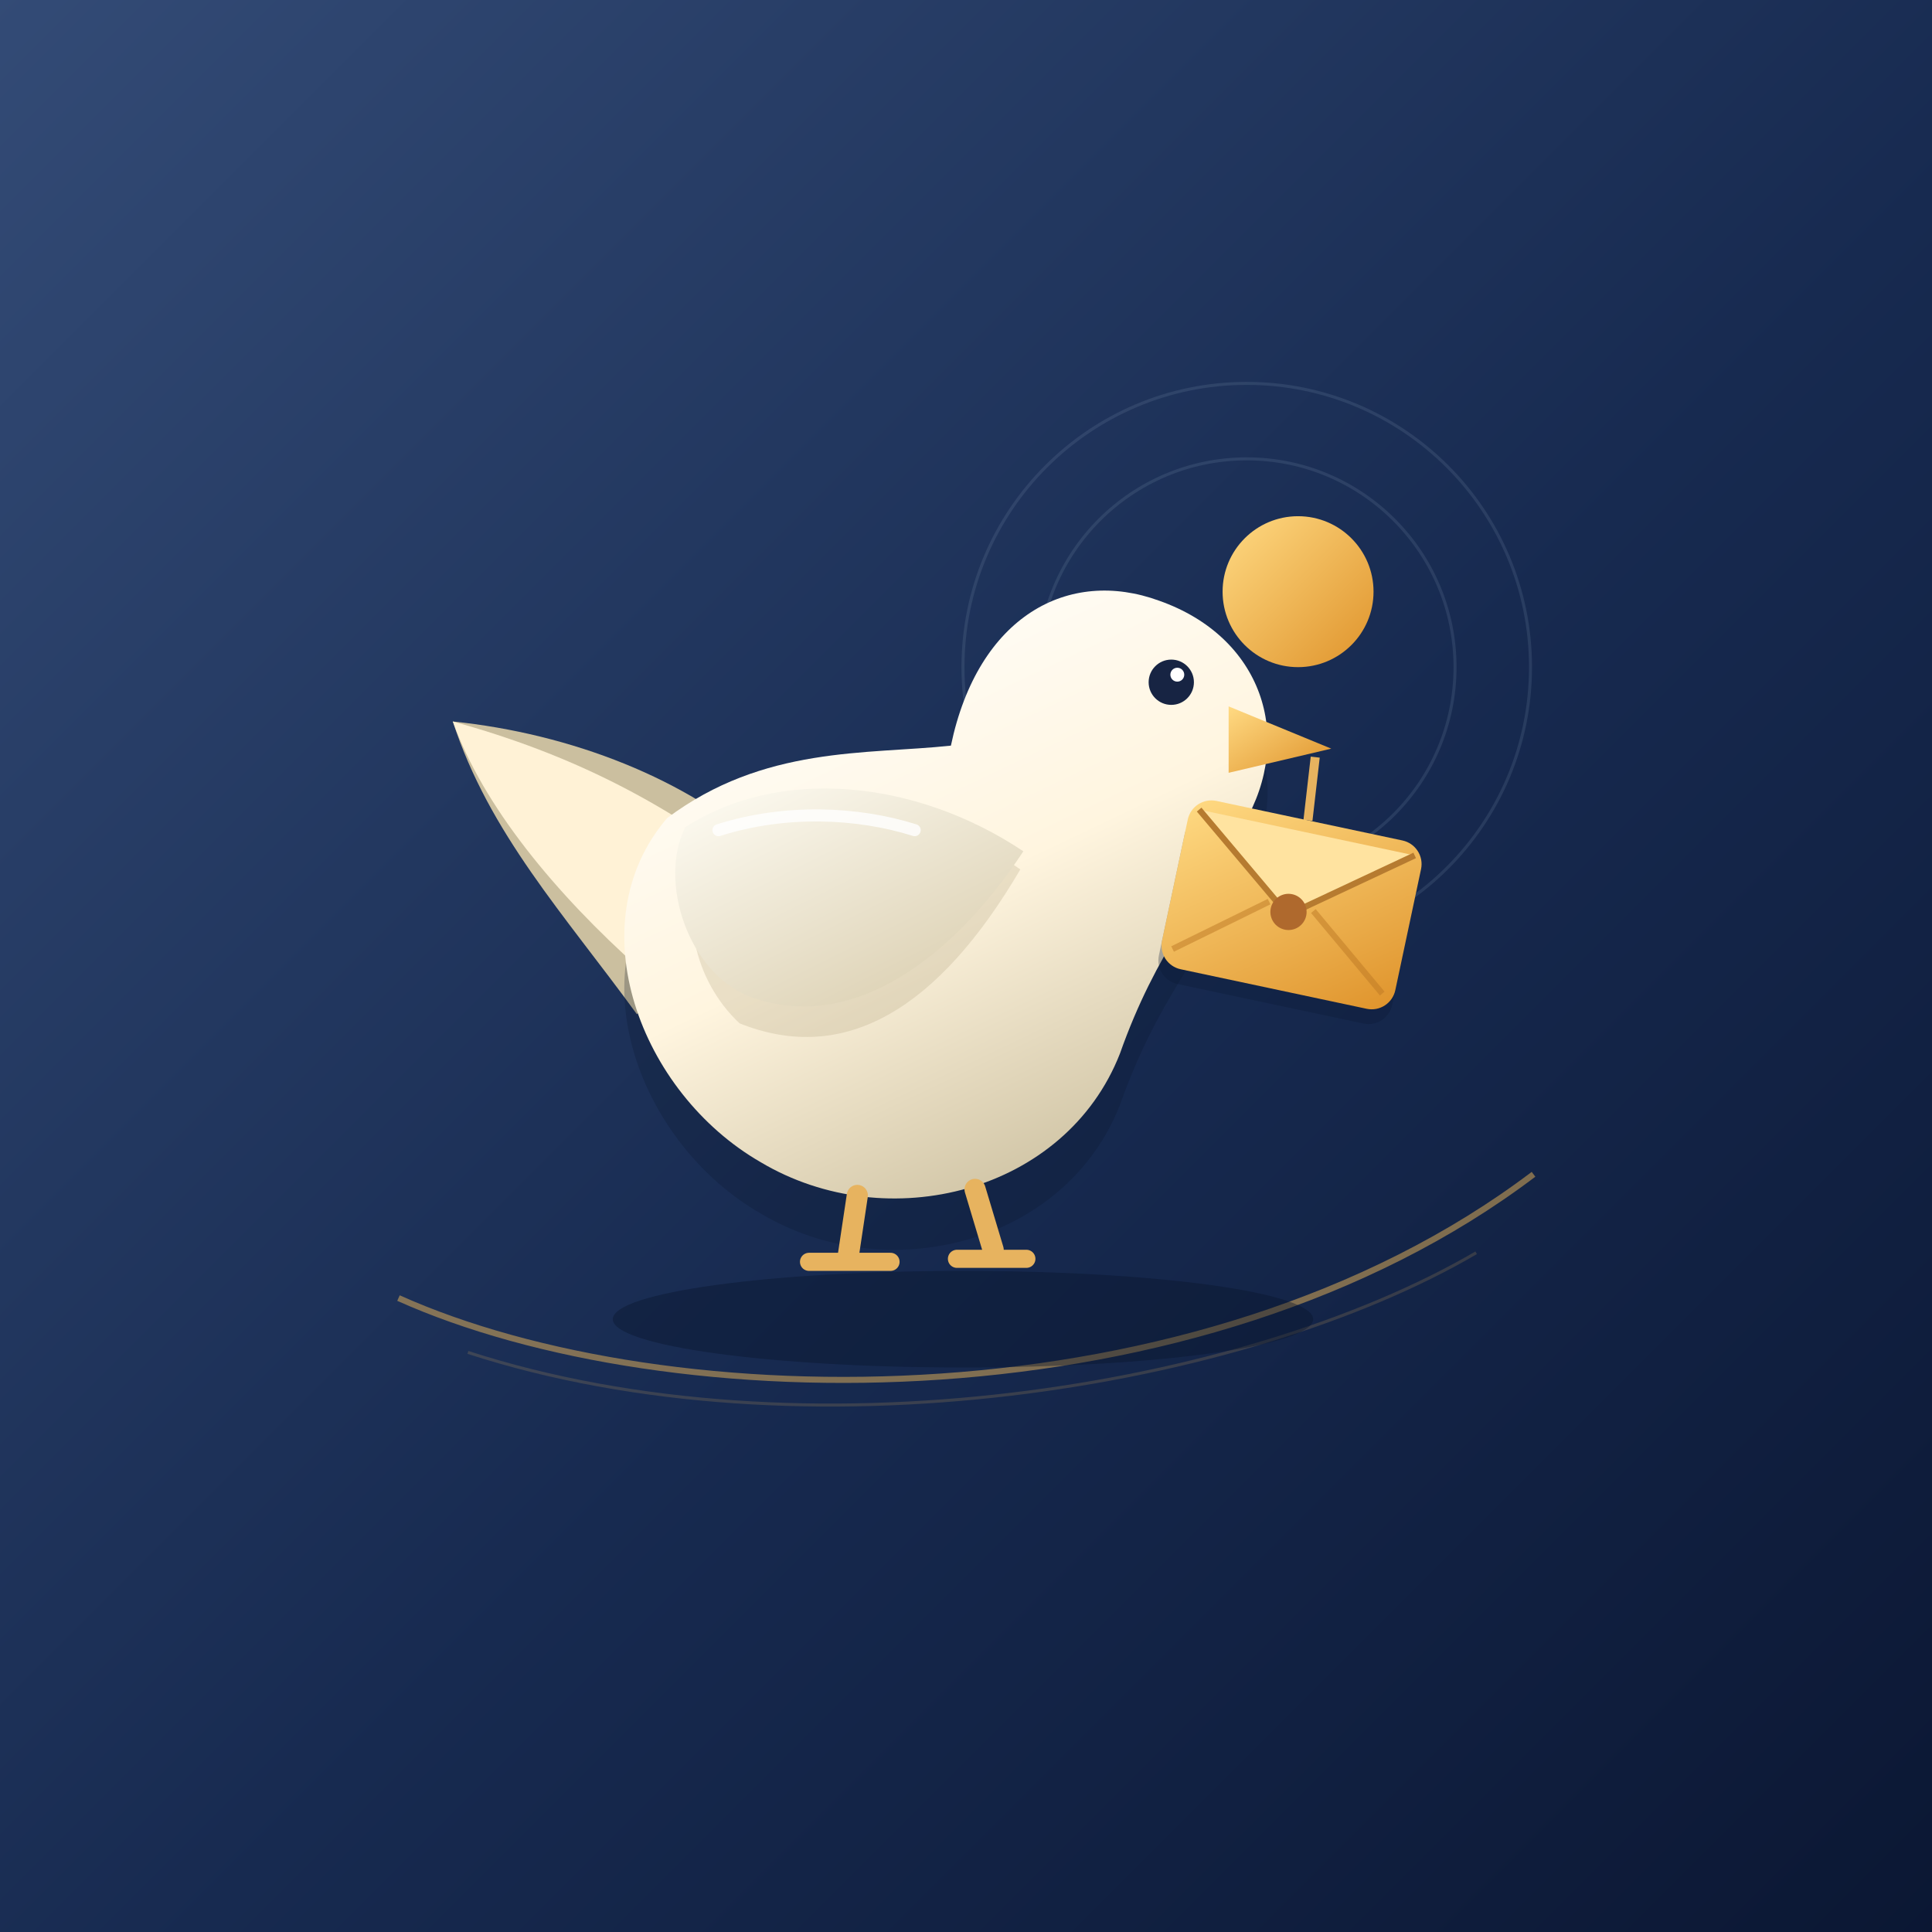
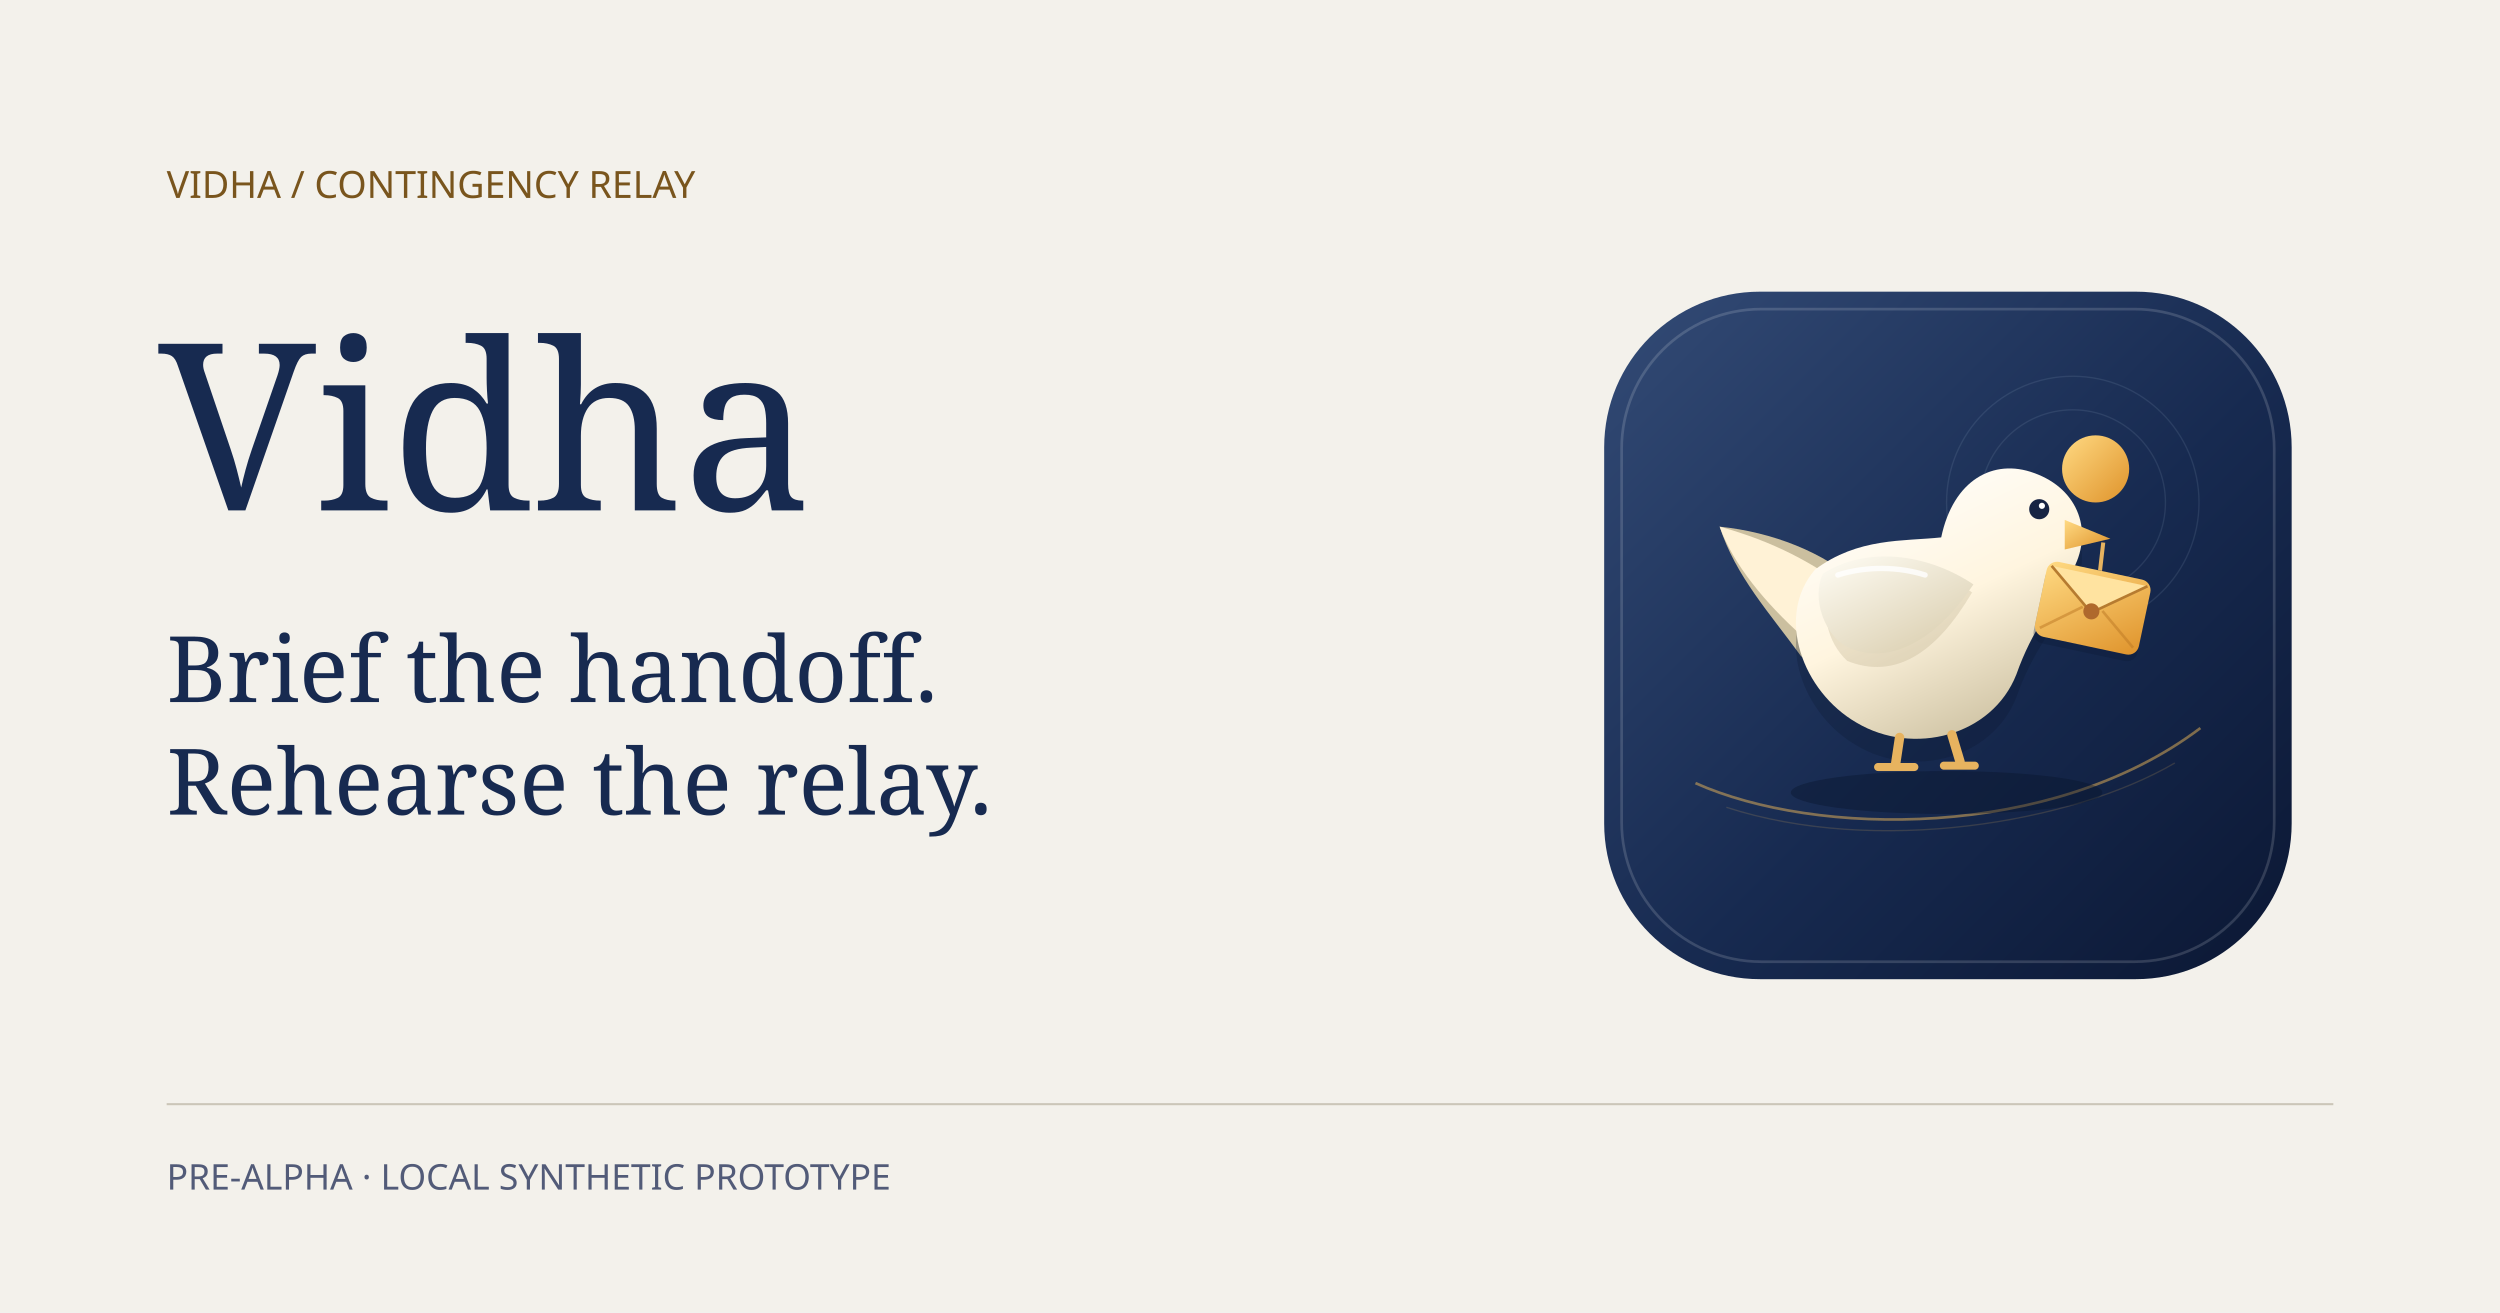
- <svg xmlns="http://www.w3.org/2000/svg" width="512" height="512" viewBox="0 0 512 512" role="img" aria-labelledby="title description">
-   <defs>
-     <linearGradient id="night" x1="0" y1="0" x2="1" y2="1">
-       <stop stop-color="#334B76" />
-       <stop offset=".55" stop-color="#172A50" />
-       <stop offset="1" stop-color="#0B1733" />
-     </linearGradient>
-     <linearGradient id="porcelain" x1=".2" y1="0" x2=".7" y2="1">
-       <stop stop-color="#FFFFFF" />
-       <stop offset=".52" stop-color="#FFF5DF" />
-       <stop offset="1" stop-color="#CBBF9F" />
-     </linearGradient>
-     <linearGradient id="wing" x1="0" y1="0" x2=".8" y2="1">
-       <stop stop-color="#FFFDF5" />
-       <stop offset="1" stop-color="#DACEAF" />
-     </linearGradient>
-     <linearGradient id="gold" x1="0" y1="0" x2="1" y2="1">
-       <stop stop-color="#FFDA83" />
-       <stop offset="1" stop-color="#DF932B" />
-     </linearGradient>
-   </defs>
-   <rect width="512" height="512" fill="url(#night)" />
-   <g transform="translate(51.2 51.2) scale(0.8)">
+ <svg xmlns="http://www.w3.org/2000/svg" width="1200" height="630" viewBox="0 0 1200 630">
+   <rect width="1200" height="630" fill="#F3F1EB" />
+   <path d="M80 530H1120" stroke="#CBC6B8" />
+   <text x="80" y="95" font-size="18" fill="#79551D" font-family="sans-serif">VIDHA / CONTINGENCY RELAY</text>
+   <text x="76" y="245" font-size="112" fill="#172A50" font-family="Georgia, serif">Vidha</text>
+   <text x="80" y="337" font-size="44" fill="#172A50" font-family="Georgia, serif">Brief the handoff.</text>
+   <text x="80" y="391" font-size="44" fill="#172A50" font-family="Georgia, serif">Rehearse the relay.</text>
+   <text x="80" y="571" font-size="17" fill="#525B78" font-family="sans-serif">PRE-ALPHA  ·  LOCAL SYNTHETIC PROTOTYPE</text>
+   <svg width="330" height="330" viewBox="0 0 512 512" role="img" aria-labelledby="title description" x="770" y="140">
+     <defs>
+       <linearGradient id="night" x1="0" y1="0" x2="1" y2="1">
+         <stop stop-color="#334B76" />
+         <stop offset=".55" stop-color="#172A50" />
+         <stop offset="1" stop-color="#0B1733" />
+       </linearGradient>
+       <linearGradient id="porcelain" x1=".2" y1="0" x2=".7" y2="1">
+         <stop stop-color="#FFFFFF" />
+         <stop offset=".52" stop-color="#FFF5DF" />
+         <stop offset="1" stop-color="#CBBF9F" />
+       </linearGradient>
+       <linearGradient id="wing" x1="0" y1="0" x2=".8" y2="1">
+         <stop stop-color="#FFFDF5" />
+         <stop offset="1" stop-color="#DACEAF" />
+       </linearGradient>
+       <linearGradient id="gold" x1="0" y1="0" x2="1" y2="1">
+         <stop stop-color="#FFDA83" />
+         <stop offset="1" stop-color="#DF932B" />
+       </linearGradient>
+     </defs>
+     <rect width="512" height="512" rx="116" fill="url(#night)" />
+     <rect x="13" y="13" width="486" height="486" rx="104" fill="none" stroke="#FFFFFF" stroke-opacity=".15" stroke-width="2" />
    <circle cx="349" cy="157" r="94" fill="none" stroke="#A6BAD5" stroke-opacity=".13" />
    <circle cx="349" cy="157" r="69" fill="none" stroke="#A6BAD5" stroke-opacity=".13" />
    <circle cx="366" cy="132" r="25" fill="url(#gold)" />
    <path d="M68 366C157 406 333 409 444 325" fill="none" stroke="#F4BB59" stroke-opacity=".48" stroke-width="2" />
    <path d="M91 384C202 420 348 396 425 351" fill="none" stroke="#F4BB59" stroke-opacity=".16" />
    <ellipse cx="255" cy="373" rx="116" ry="16" fill="#07132B" opacity=".4" />
    <path d="M147 272C123 239 98 212 86 175C125 179 164 194 190 218Z" fill="#CBBF9F" />
    <path d="M148 257C120 232 96 203 86 175C126 186 156 202 185 224Z" fill="#FFF2D6" />
    <path d="M157 215C189 191 223 194 251 191C260 148 290 132 320 143C354 155 365 188 348 217C334 243 319 259 307 293C289 339 230 354 188 329C148 306 127 250 157 215Z" fill="#07132B" opacity=".24" transform="translate(0 9)" />
    <path d="M157 207C189 183 223 186 251 183C260 140 290 124 320 135C354 147 365 180 348 209C334 235 319 251 307 285C289 331 230 346 188 321C148 298 127 242 157 207Z" fill="url(#porcelain)" />
    <path d="M171 218C197 199 246 204 274 224C247 270 216 289 181 275C166 261 160 237 171 218Z" fill="#B9AB8B" opacity=".3" />
    <path d="M163 210C194 190 239 194 275 218C252 253 218 279 184 266C164 258 154 228 163 210Z" fill="url(#wing)" />
    <path d="M174 211C196 204 220 205 239 211" fill="none" stroke="#FFFFFF" stroke-opacity=".8" stroke-width="4" stroke-linecap="round" />
    <path d="M343 170L377 184L343 192Z" fill="url(#gold)" />
    <circle cx="324" cy="162" r="7.5" fill="#172443" />
    <circle cx="326" cy="159.5" r="2.3" fill="#FFFFFF" />
    <path d="M220 332L217 352M259 330L265 350" stroke="#E7B35F" stroke-width="7" stroke-linecap="round" />
    <path d="M204 354H231M253 353H276" stroke="#E7B35F" stroke-width="6" stroke-linecap="round" />
    <g transform="rotate(12 362 242)">
      <path d="M360 186L362 207" stroke="#E7B35F" stroke-width="3" />
      <rect x="323" y="207" width="79" height="57" rx="8" fill="#091831" opacity=".3" transform="translate(0 5)" />
      <rect x="323" y="207" width="79" height="57" rx="8" fill="url(#gold)" />
      <path d="M327 258L355 236M398 258L370 236" fill="none" stroke="#BC7925" stroke-opacity=".5" stroke-width="2" />
      <path d="M326 211L362 239L399 211" fill="#FFE3A0" stroke="#B67B30" stroke-width="2" stroke-linejoin="round" />
      <circle cx="362" cy="238" r="6" fill="#AF692D" />
    </g>
-   </g>
+   </svg>
</svg>
